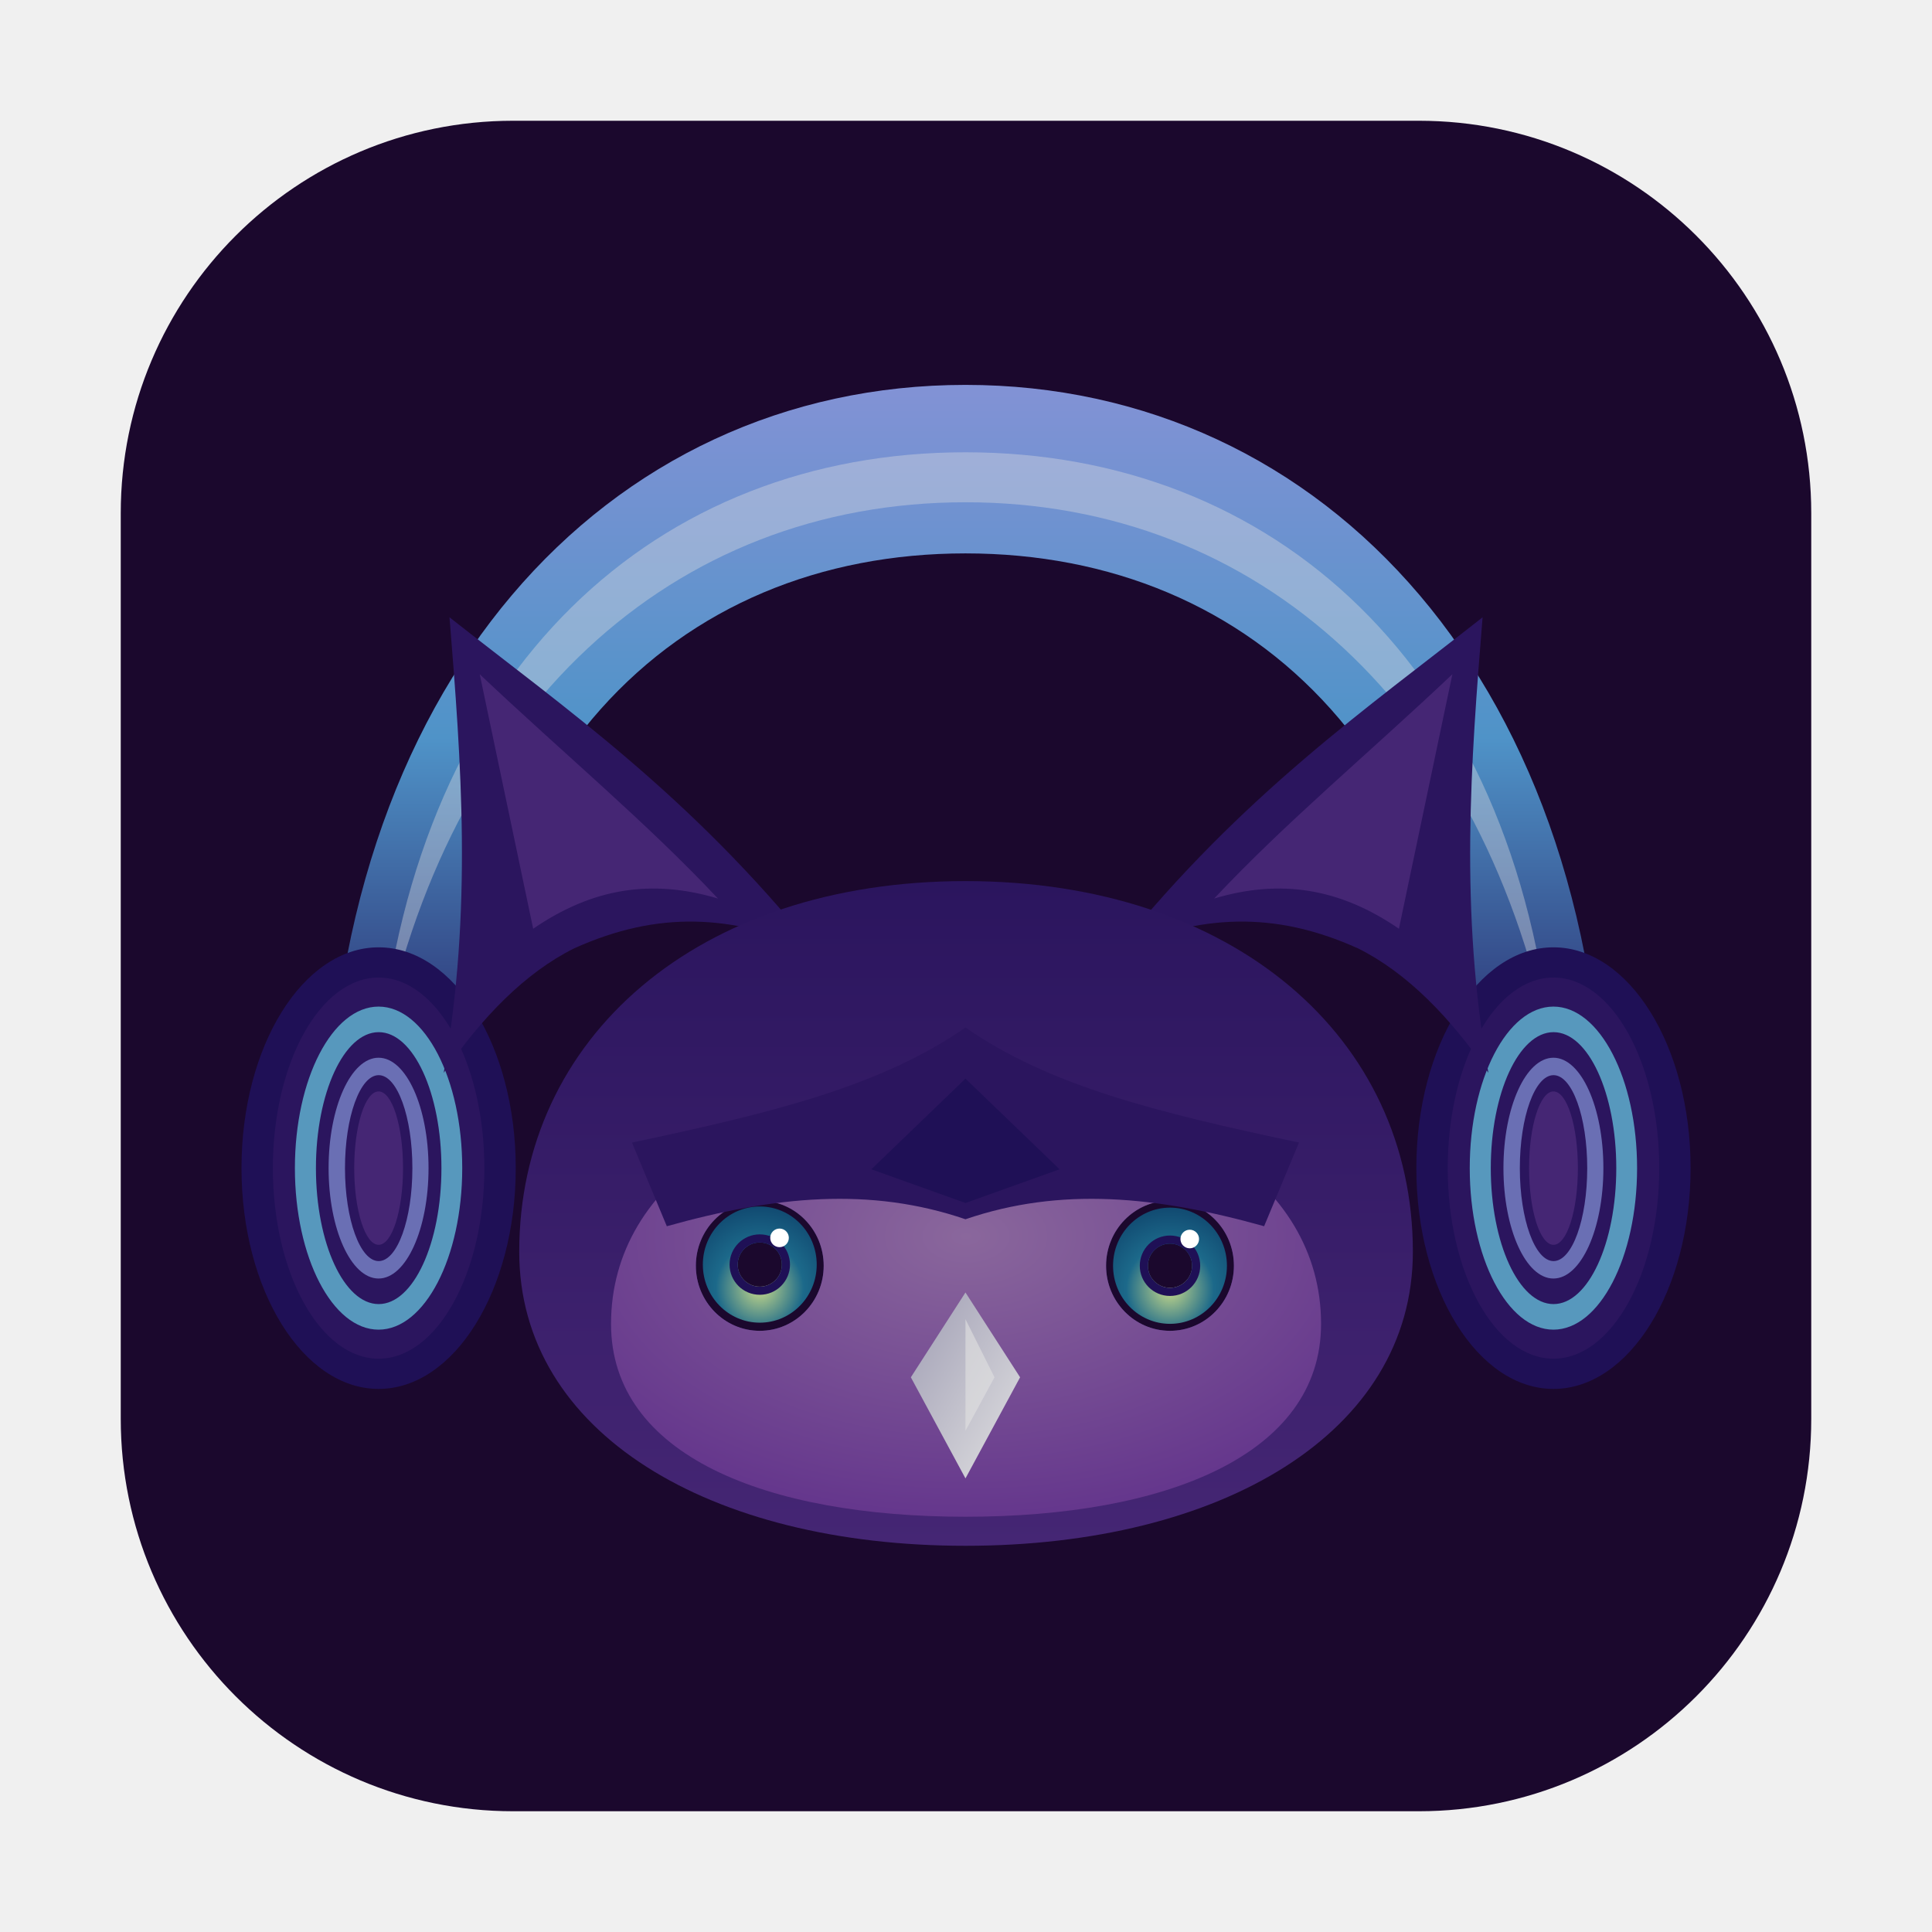
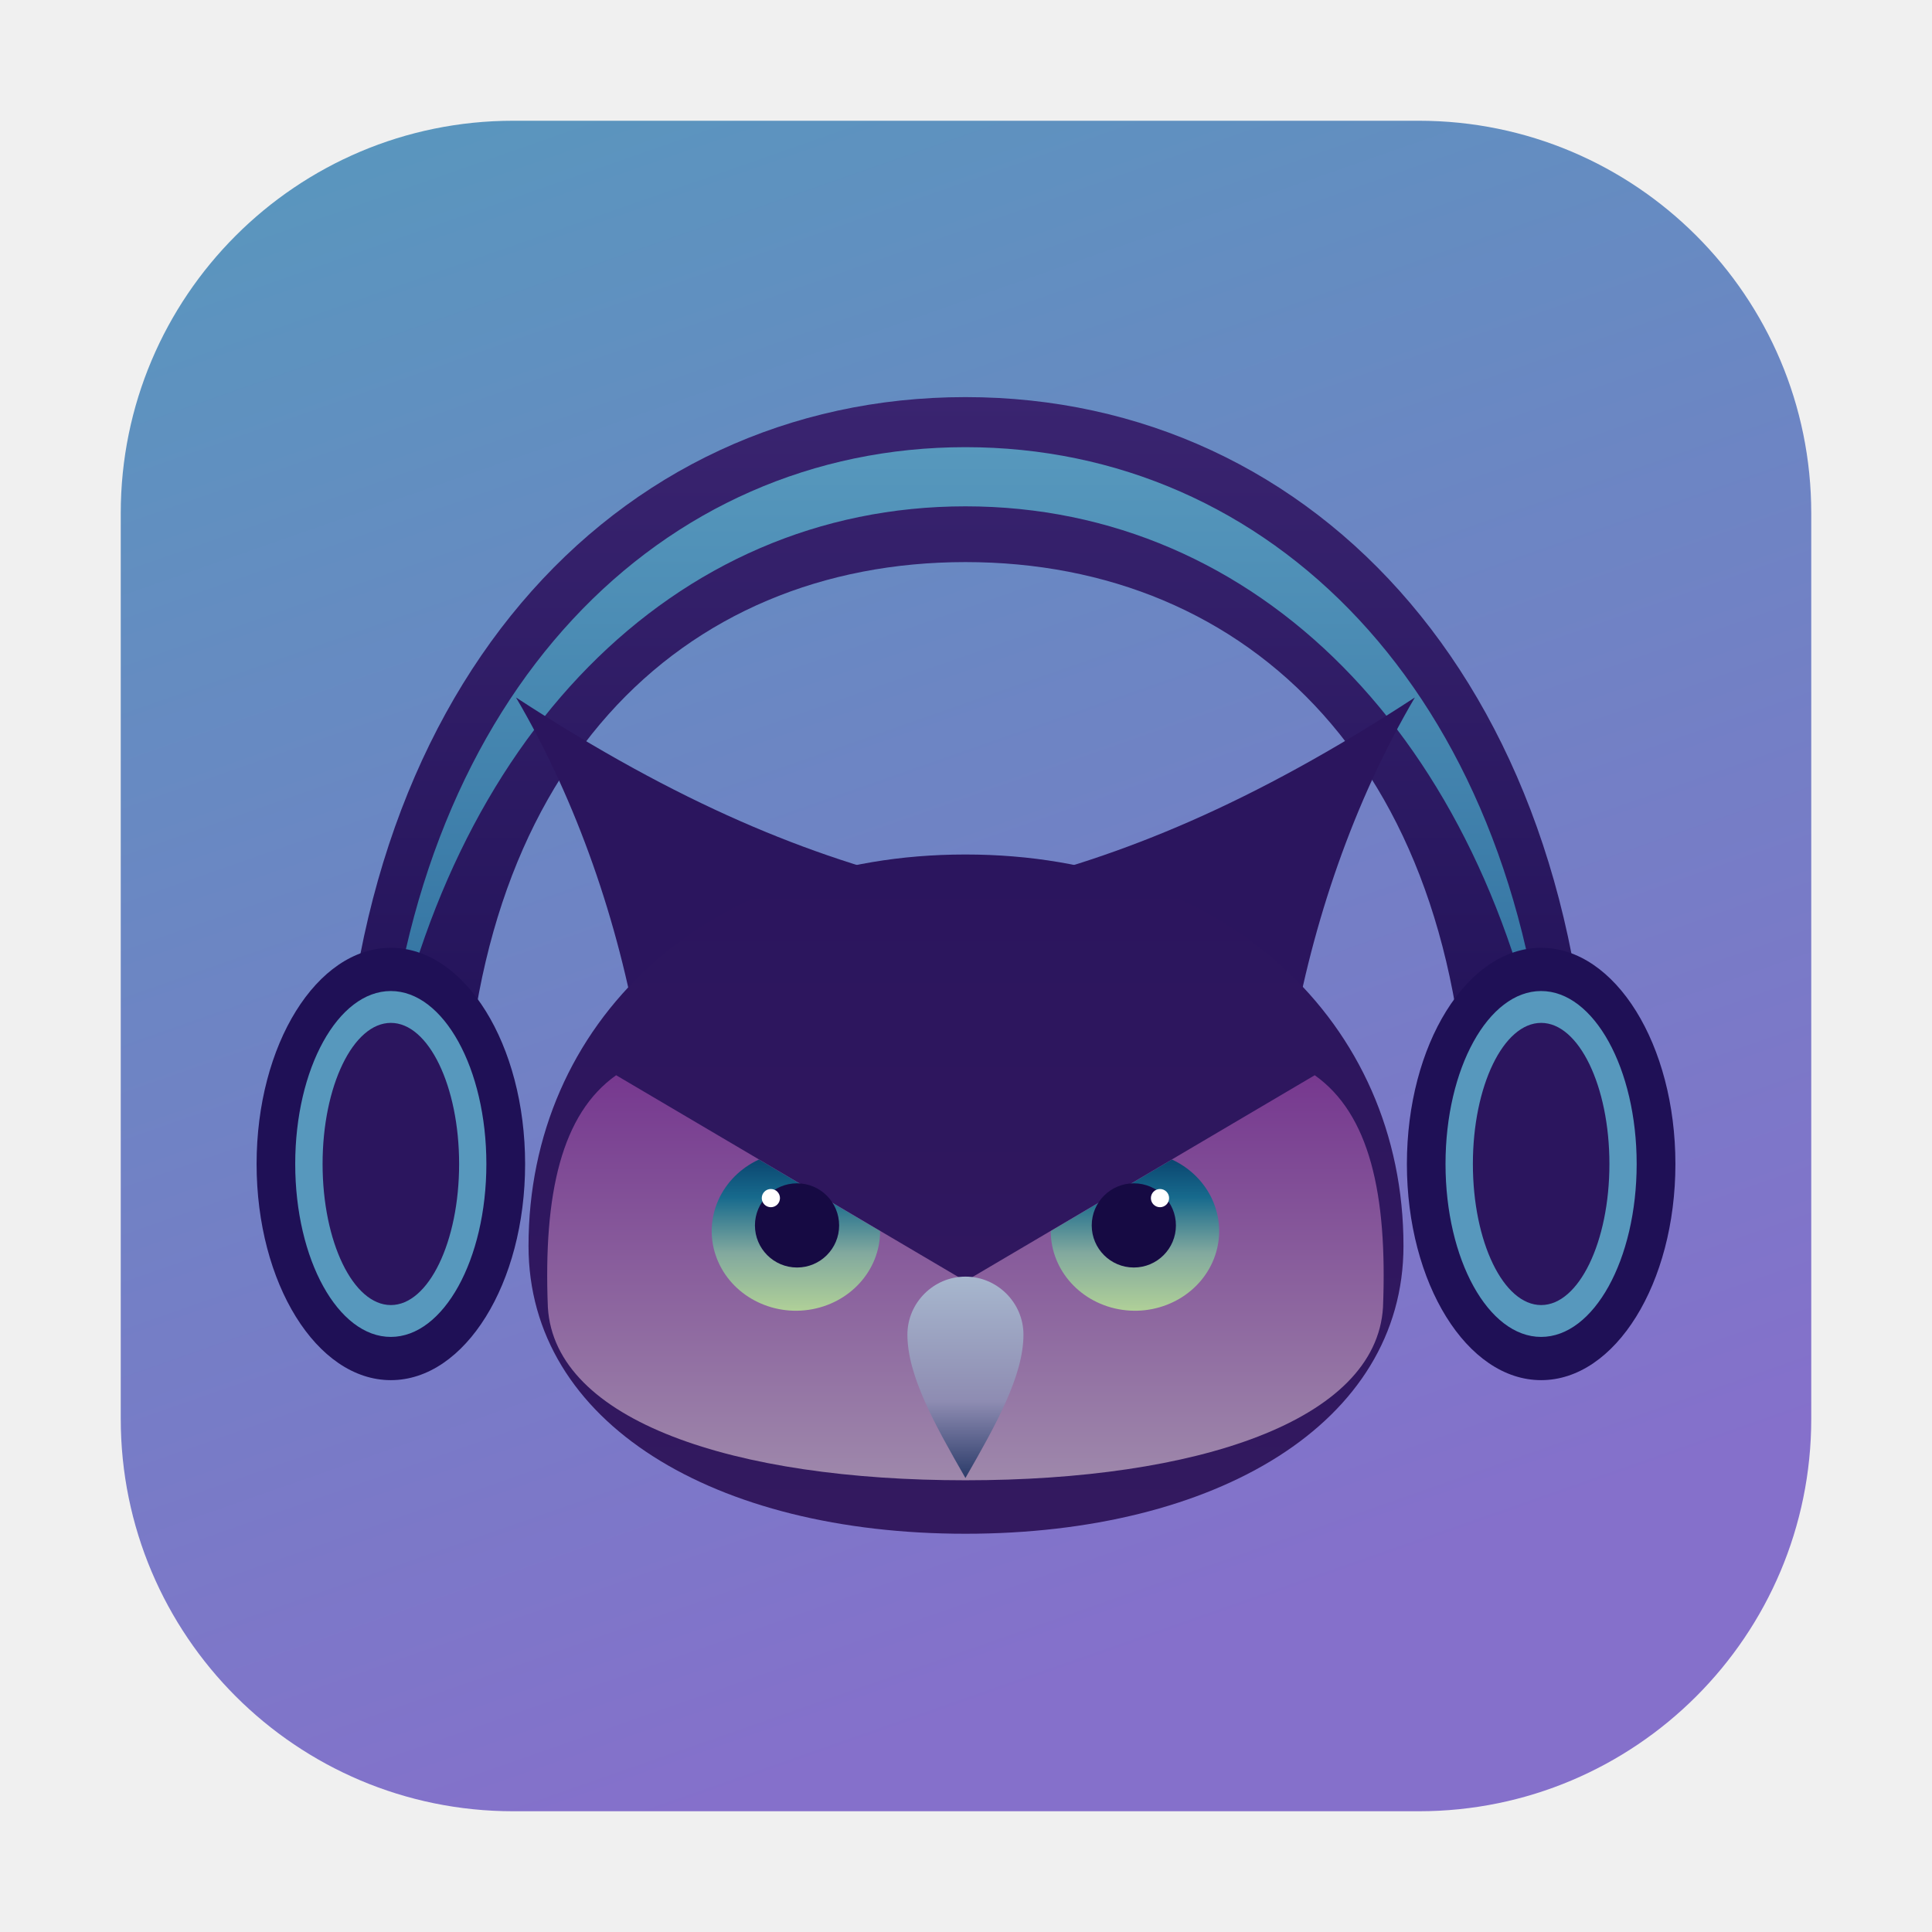
<svg xmlns="http://www.w3.org/2000/svg" viewBox="0 0 128 128" width="128" height="128">
-   <rect x="8" y="8" width="112" height="112" rx="26" fill="#1B082D" />
-   <g transform="translate(16 25.5) scale(0.07699)">
+   <g id="rp-plate">
    <defs>
-       <linearGradient id="g-band" x1="0" y1="1" x2="0" y2="0">
-         <stop offset="0" stop-color="#1F1056" />
-         <stop offset="0.55" stop-color="#4F93C8" />
-         <stop offset="1" stop-color="#8292D5" />
-       </linearGradient>
-       <linearGradient id="g-head" x1="0" y1="0" x2="0" y2="1">
-         <stop offset="0" stop-color="#2B155E" />
-         <stop offset="1" stop-color="#452674" />
-       </linearGradient>
-       <radialGradient id="g-face" cx="0.5" cy="0.35" r="0.75">
-         <stop offset="0" stop-color="#8A679C" />
-         <stop offset="1" stop-color="#5F2F8A" />
-       </radialGradient>
-       <radialGradient id="g-iris" cx="0.5" cy="0.7" r="0.7">
-         <stop offset="0" stop-color="#C7D98A" />
-         <stop offset="0.55" stop-color="#1C698A" />
-         <stop offset="1" stop-color="#114A71" />
-       </radialGradient>
-       <linearGradient id="g-metal" x1="0" y1="0" x2="1" y2="1">
-         <stop offset="0" stop-color="#A09EB4" />
-         <stop offset="1" stop-color="#E0E0E1" />
+       <linearGradient id="rp-plate-fill" x1="0" y1="0" x2="0.35" y2="1">
+         <stop offset="0" stop-color="#5798BD" />
+         <stop offset="1" stop-color="#8570CB" />
      </linearGradient>
    </defs>
-     <g id="band">
-       <path d="M 74 674 C 74 258 314 0 623 0 C 932 0 1173 258 1173 674              L 1065 674 C 1065 326 872 145 623 145 C 374 145 182 326 182 674 Z" fill="url(#g-band)" />
-       <path d="M 119 576 C 151 241 359 58 623 58 C 887 58 1096 241 1128 576              C 1071 278 875 101 623 101 C 371 101 176 278 119 576 Z" fill="#E0E0E1" opacity="0.38" />
+     <rect x="8" y="8" width="112" height="112" rx="26" fill="url(#rp-plate-fill)" />
+   </g>
+   <g id="rp-mark" transform="translate(17 26.3095) scale(0.075381)">
+     <defs>
+       <linearGradient id="rp-m-rp-band" x1="0" y1="1" x2="0" y2="0">
+         <stop offset="0" stop-color="#1F1056" />
+         <stop offset="1" stop-color="#3A2470" />
+       </linearGradient>
+       <linearGradient id="rp-m-rp-sheen" x1="0" y1="1" x2="0" y2="0">
+         <stop offset="0" stop-color="#2E6E9E" />
+         <stop offset="1" stop-color="#5798BD" />
+       </linearGradient>
+       <linearGradient id="rp-m-rp-head" x1="0" y1="0" x2="0" y2="1">
+         <stop offset="0" stop-color="#2B155E" />
+         <stop offset="1" stop-color="#33195F" />
+       </linearGradient>
+       <linearGradient id="rp-m-rp-face" x1="0" y1="0" x2="0" y2="1">
+         <stop offset="0" stop-color="#76388F" />
+         <stop offset="1" stop-color="#9E88AB" />
+       </linearGradient>
+       <linearGradient id="rp-m-rp-iris" x1="0" y1="0" x2="0" y2="1">
+         <stop offset="0" stop-color="#0B4670" />
+         <stop offset="0.25" stop-color="#176A8D" />
+         <stop offset="0.62" stop-color="#82A99E" />
+         <stop offset="1" stop-color="#B0D098" />
+       </linearGradient>
+       <linearGradient id="rp-m-rp-beak" x1="0" y1="0" x2="0" y2="1">
+         <stop offset="0" stop-color="#A7B7CE" />
+         <stop offset="0.62" stop-color="#8E8CB2" />
+         <stop offset="1" stop-color="#2B3B69" />
+       </linearGradient>
+     </defs>
+     <g id="rp-m-rp-g-band">
+       <path d="M 74 674 C 74 258 314 0 623 0 C 932 0 1173 258 1173 674              L 1065 674 C 1065 326 872 145 623 145 C 374 145 182 326 182 674 Z" fill="url(#rp-m-rp-band)" />
+       <path d="M 112 612 C 140 258 356 44 623 44 C 890 44 1107 258 1135 612              C 1080 300 880 96 623 96 C 366 96 167 300 112 612 Z" fill="url(#rp-m-rp-sheen)" />
    </g>
-     <g id="cups">
+     <g id="rp-m-rp-g-cups">
      <ellipse cx="118" cy="674" rx="118" ry="190" fill="#1F1056" />
      <ellipse cx="1129" cy="674" rx="118" ry="190" fill="#1F1056" />
-       <ellipse cx="118" cy="674" rx="91" ry="164" fill="#2B155E" />
-       <ellipse cx="1129" cy="674" rx="91" ry="164" fill="#2B155E" />
-       <path fill="#5798BD" fill-rule="evenodd" d="M 118 535 A 72 139 0 1 1 117.9 535 Z M 118 557 A 54 117 0 1 0 118.1 557 Z" />
-       <path fill="#5798BD" fill-rule="evenodd" d="M 1129 535 A 72 139 0 1 1 1128.9 535 Z M 1129 557 A 54 117 0 1 0 1129.1 557 Z" />
-       <path fill="#8292D5" fill-rule="evenodd" opacity="0.72" d="M 118 579 A 43 95 0 1 1 117.9 579 Z M 118 594 A 29 80 0 1 0 118.1 594 Z" />
-       <path fill="#8292D5" fill-rule="evenodd" opacity="0.72" d="M 1129 579 A 43 95 0 1 1 1128.9 579 Z M 1129 594 A 29 80 0 1 0 1129.1 594 Z" />
-       <ellipse cx="118" cy="674" rx="21" ry="66" fill="#452674" />
-       <ellipse cx="1129" cy="674" rx="21" ry="66" fill="#452674" />
+       <path fill="#5798BD" fill-rule="evenodd" d="M 118 522 A 84 152 0 1 1 117.9 522 Z M 118 552 A 58 122 0 1 0 118.1 552 Z" />
+       <path fill="#5798BD" fill-rule="evenodd" d="M 1129 522 A 84 152 0 1 1 1128.9 522 Z M 1129 552 A 58 122 0 1 0 1129.1 552 Z" />
+       <ellipse cx="118" cy="674" rx="60" ry="124" fill="#2B155E" />
+       <ellipse cx="1129" cy="674" rx="60" ry="124" fill="#2B155E" />
    </g>
-     <g id="tufts">
-       <path d="M 179 200 C 278 278 385 352 493 486              C 422 456 359 452 286 485 C 244 506 207 544 174 592              C 199 452 189 324 179 200 Z" fill="#2B155E" />
-       <path d="M 1068 200 C 969 278 862 352 754 486              C 825 456 888 452 961 485 C 1003 506 1040 544 1073 592              C 1048 452 1058 324 1068 200 Z" fill="#2B155E" />
-       <path d="M 205 249 C 278 318 348 376 410 442 C 353 425 302 433 251 468 Z" fill="#452674" />
-       <path d="M 1042 249 C 969 318 899 376 837 442 C 894 425 945 433 996 468 Z" fill="#452674" />
+     <g id="rp-m-rp-g-tufts">
+       <path d="M 228 264 C 372 358 486 404 596 430 C 486 470 400 512 336 566              C 318 462 282 356 228 264 Z" fill="#2B155E" />
+       <path d="M 1018 264 C 874 358 760 404 650 430 C 760 470 846 512 910 566              C 928 462 964 356 1018 264 Z" fill="#2B155E" />
    </g>
-     <g id="head">
-       <path fill="url(#g-head)" fill-rule="evenodd" d="M 623 427 C 854 427 1008 562 1008 746              C 1008 902 843 999 623 999 C 403 999 239 902 239 746              C 239 562 392 427 623 427 Z              M 446 702 A 55 56 0 1 0 446 814 A 55 56 0 1 0 446 702 Z              M 799 702 A 55 56 0 1 0 799 814 A 55 56 0 1 0 799 702 Z" />
+     <path id="rp-m-rp-head" fill="url(#rp-m-rp-head)" d="M 623 402 C 852 402 1008 550 1008 746            C 1008 902 843 999 623 999 C 403 999 239 902 239 746            C 239 550 394 402 623 402 Z" />
+     <path id="rp-m-rp-face" fill="url(#rp-m-rp-face)" d="M 623 777 L 316 596            C 268 630 252 700 256 800            C 262 900 420 952 623 952            C 826 952 984 900 990 800            C 994 700 978 630 930 596 Z" />
+     <g id="rp-m-rp-g-eyes">
+       <path fill="url(#rp-m-rp-iris)" d="M 441.5 670.1 A 74 70 0 1 0 548 733 Z" />
+       <path fill="url(#rp-m-rp-iris)" d="M 698 733 A 74 70 0 1 0 804.5 670.1 Z" />
+       <circle cx="475" cy="728" r="37" fill="#160A43" />
+       <circle cx="771" cy="728" r="37" fill="#160A43" />
+       <circle cx="452" cy="704" r="8" fill="#FFFFFF" />
+       <circle cx="794" cy="704" r="8" fill="#FFFFFF" />
    </g>
-     <g id="face">
-       <path fill="url(#g-face)" fill-rule="evenodd" d="M 623 603 C 799 603 929 684 929 808              C 929 921 795 974 623 974 C 451 974 318 921 318 808              C 318 684 447 603 623 603 Z              M 446 702 A 55 56 0 1 0 446 814 A 55 56 0 1 0 446 702 Z              M 799 702 A 55 56 0 1 0 799 814 A 55 56 0 1 0 799 702 Z" />
-     </g>
-     <g id="brow">
-       <path d="M 623 553 C 695 603 787 626 910 652              L 880 724 C 787 698 705 690 623 718              C 541 690 459 698 366 724 L 336 652              C 459 626 551 603 623 553 Z" fill="#2B155E" />
-       <path d="M 623 597 L 704 675 L 623 704 L 542 675 Z" fill="#1F1056" />
-     </g>
-     <g id="eyes">
-       <path fill="url(#g-iris)" fill-rule="evenodd" d="M 446 707 A 49 50 0 1 0 446 807 A 49 50 0 1 0 446 707 Z              M 446 738 A 19 19 0 1 1 446 776 A 19 19 0 1 1 446 738 Z" />
-       <path fill="url(#g-iris)" fill-rule="evenodd" d="M 799 708 A 49 50 0 1 0 799 808 A 49 50 0 1 0 799 708 Z              M 799 739 A 19 19 0 1 1 799 777 A 19 19 0 1 1 799 739 Z" />
-       <path fill="#1F1056" fill-rule="evenodd" d="M 446 731 A 26 26 0 1 0 446 783 A 26 26 0 1 0 446 731 Z              M 446 738 A 19 19 0 1 1 446 776 A 19 19 0 1 1 446 738 Z" />
-       <path fill="#1F1056" fill-rule="evenodd" d="M 799 732 A 26 26 0 1 0 799 784 A 26 26 0 1 0 799 732 Z              M 799 739 A 19 19 0 1 1 799 777 A 19 19 0 1 1 799 739 Z" />
-       <circle cx="463" cy="734" r="8" fill="#FFFFFF" />
-       <circle cx="816" cy="735" r="8" fill="#FFFFFF" />
-     </g>
-     <g id="beak">
-       <path d="M 623 781 L 670 854 L 623 941 L 576 854 Z" fill="url(#g-metal)" />
-       <path d="M 623 804 L 648 854 L 623 900 Z" fill="#E0E0E1" opacity="0.62" />
-     </g>
+     <path id="rp-m-rp-beak" fill="url(#rp-m-rp-beak)" d="M 623 773 C 651 773 674 796 674 824            C 674 860 650 903 623 950            C 596 903 572 860 572 824            C 572 796 595 773 623 773 Z" />
  </g>
</svg>
